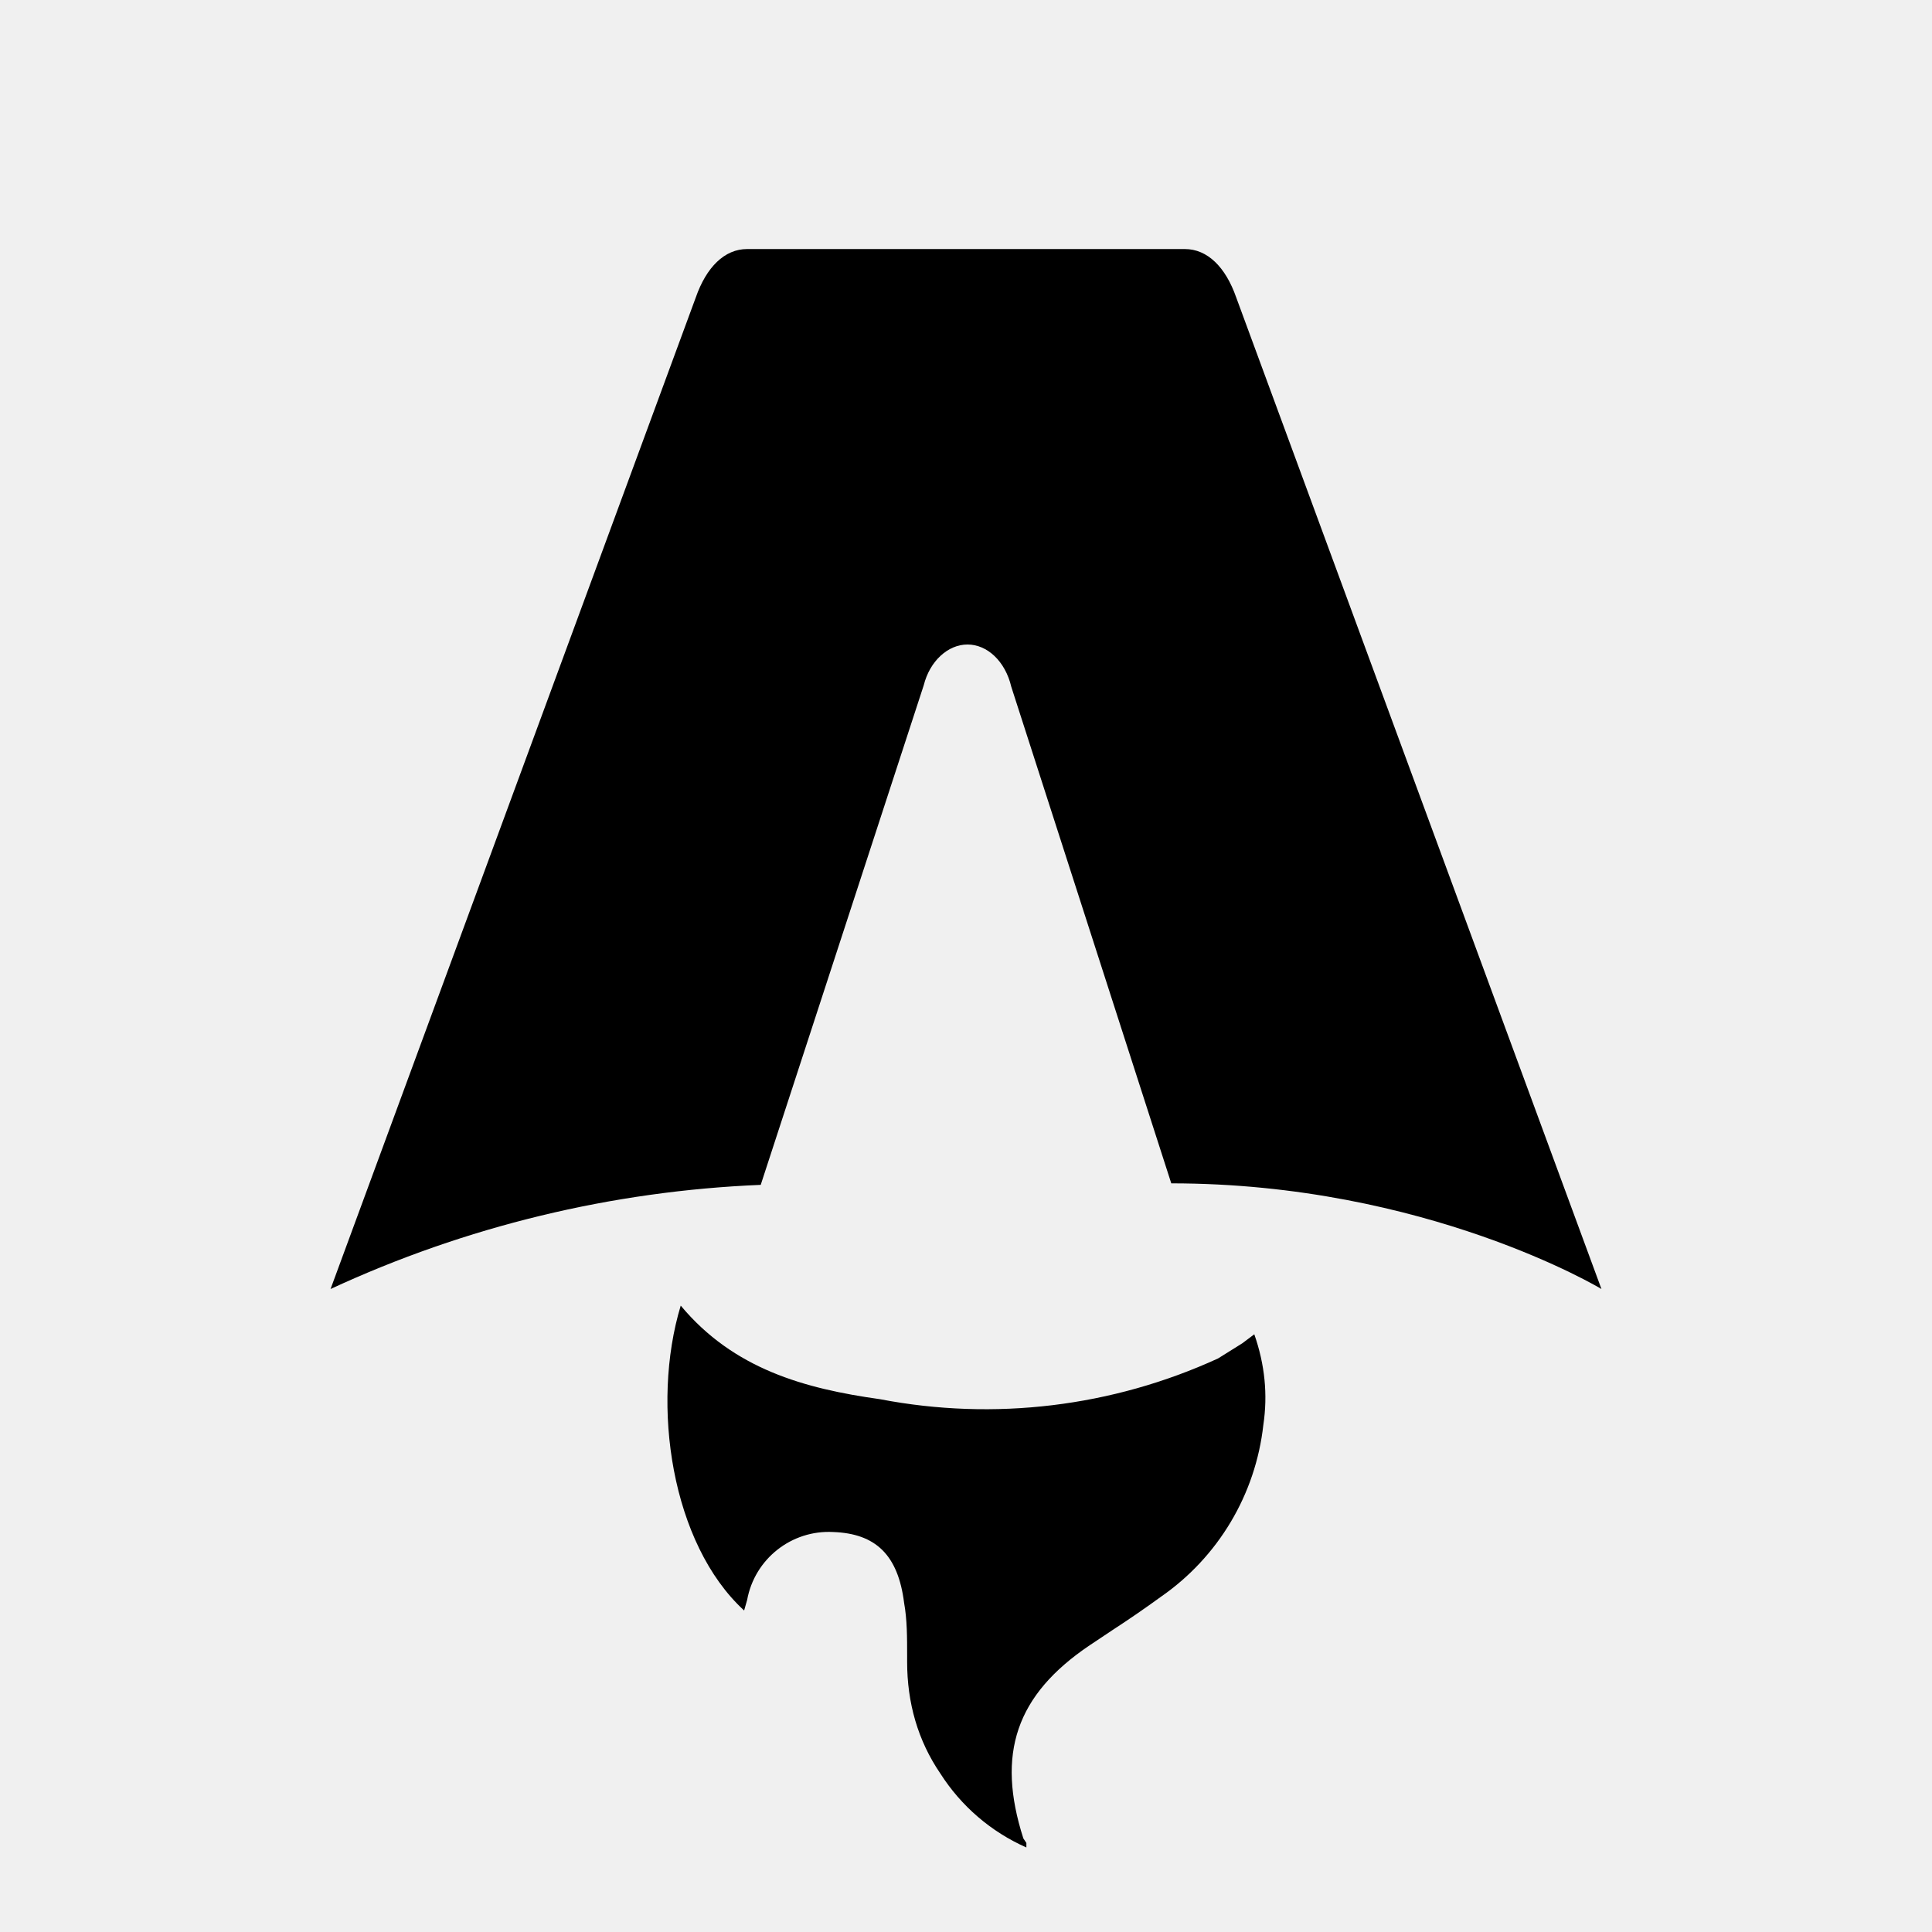
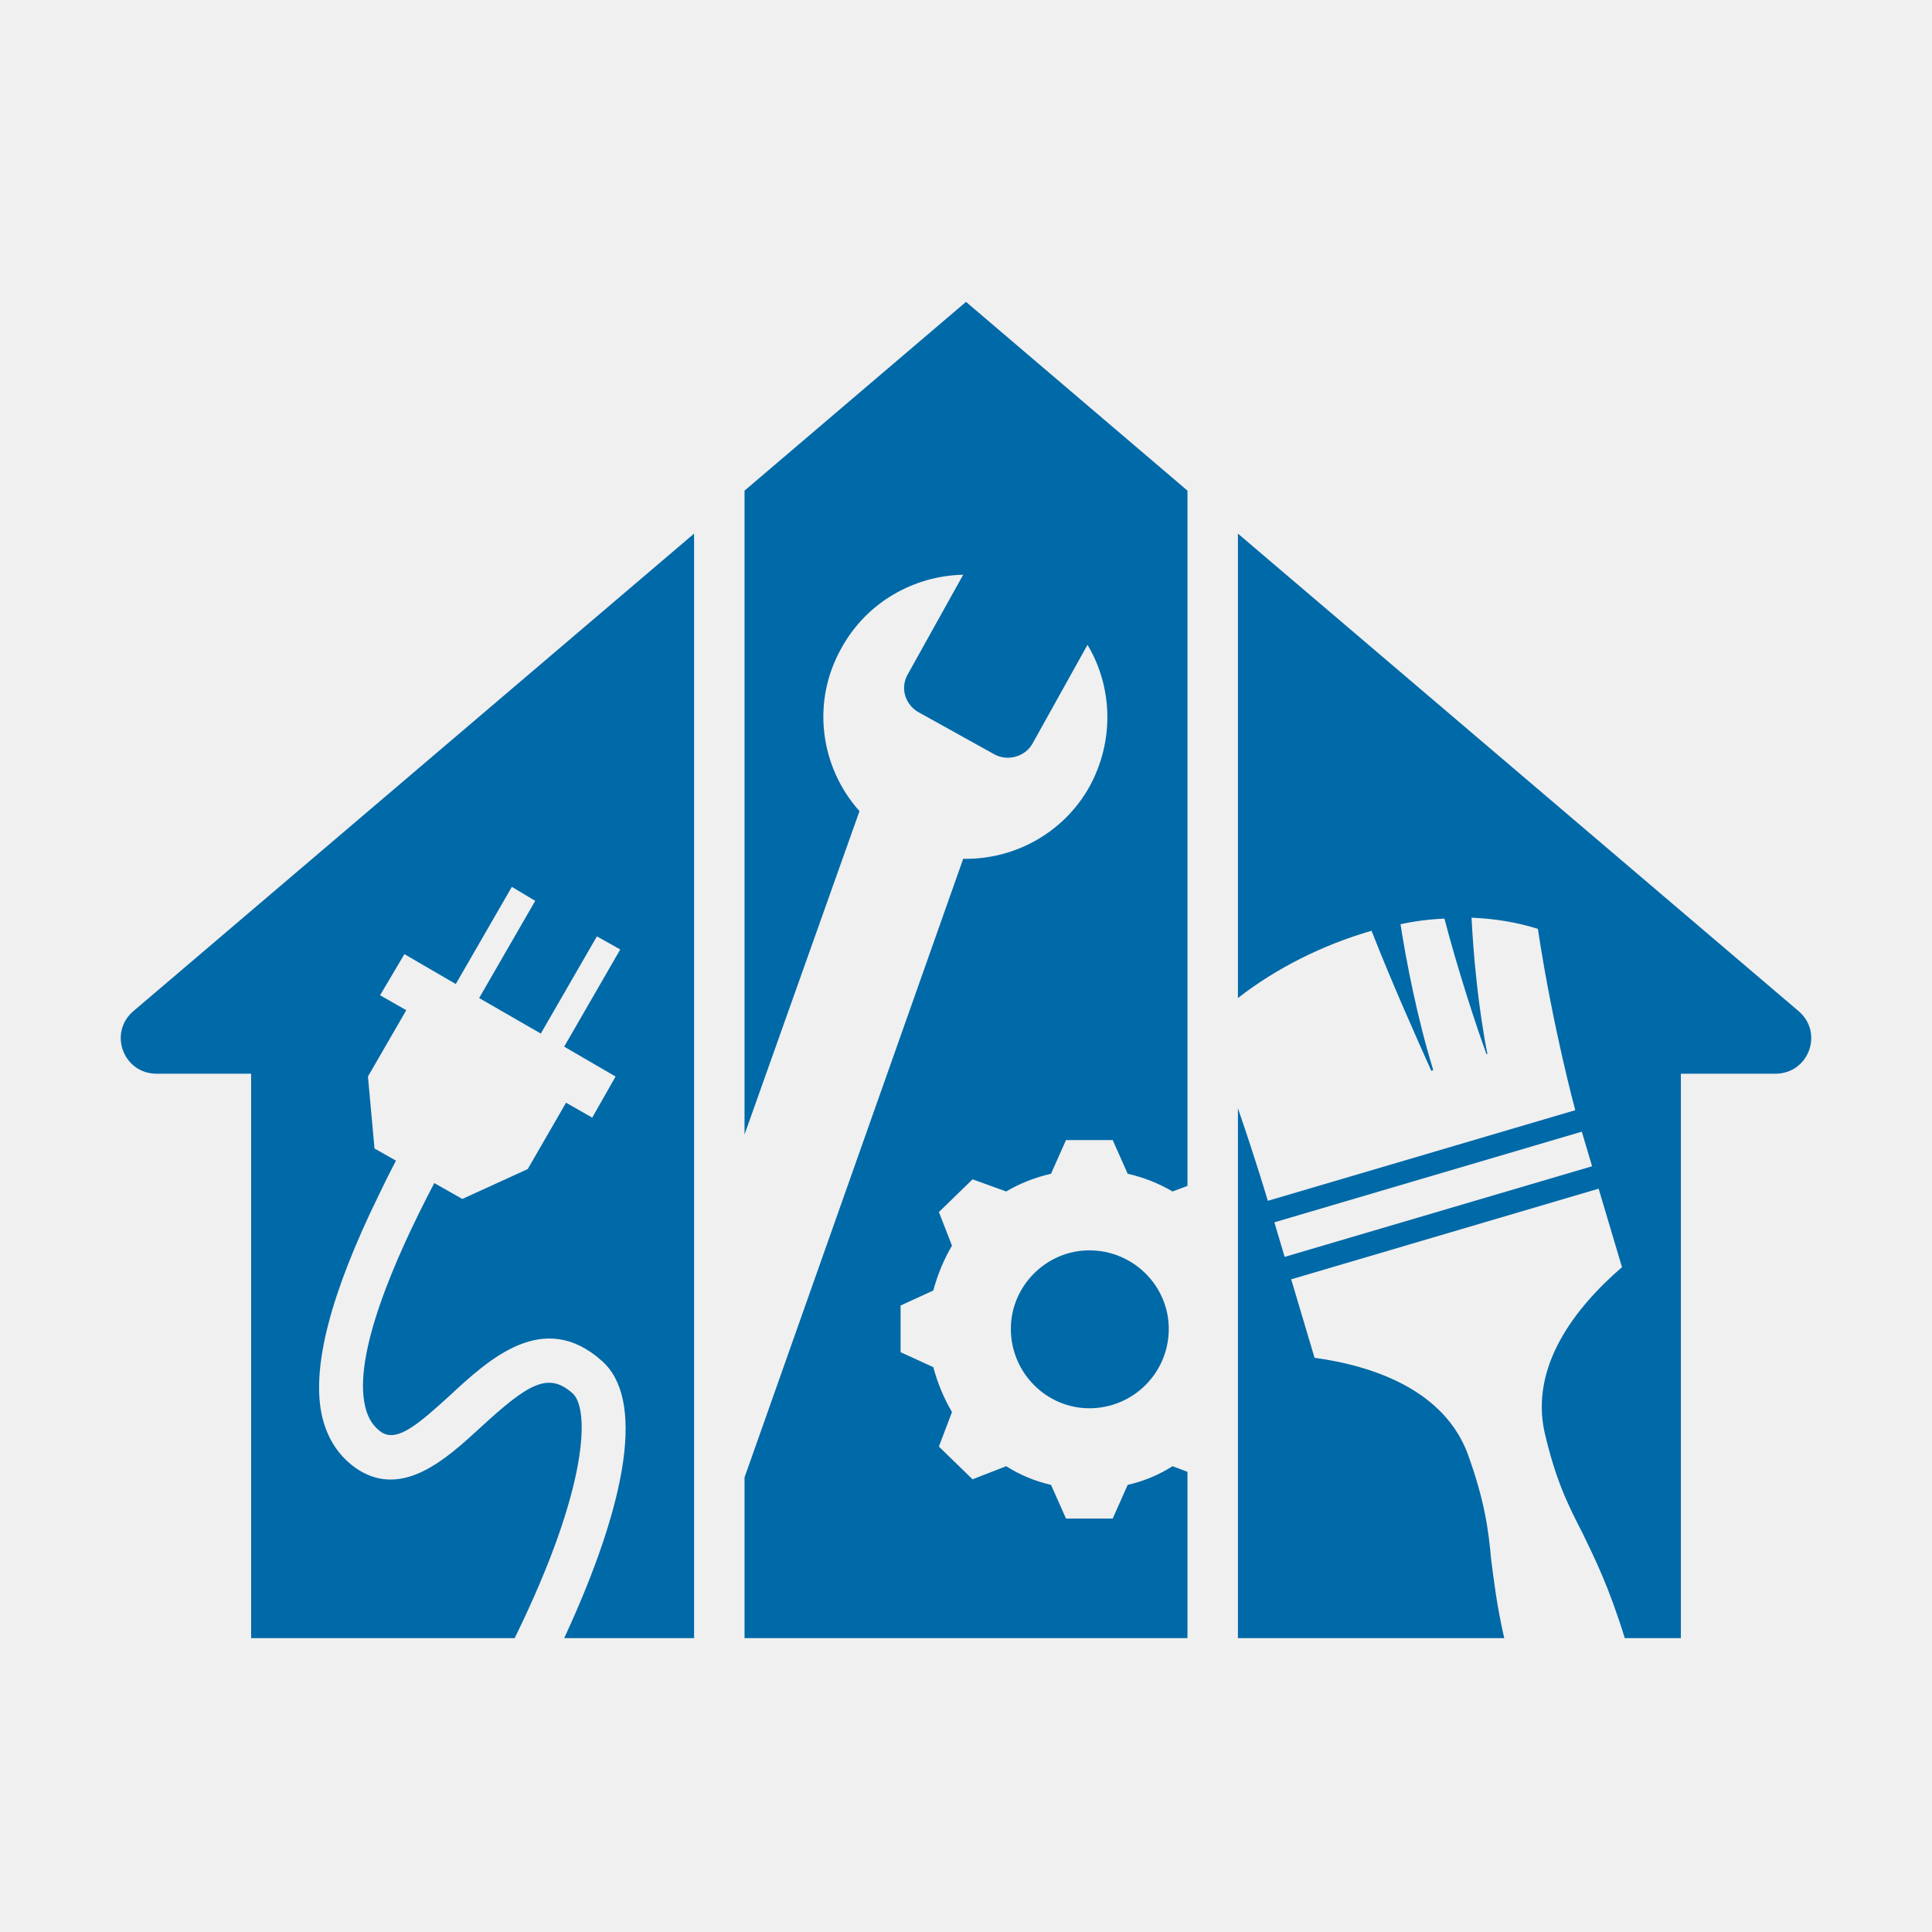
- <svg xmlns="http://www.w3.org/2000/svg" fill="none" viewBox="0 0 128 128">
-   <path d="M50.4 78.5a75.1 75.1 0 0 0-28.5 6.9l24.2-65.7c.7-2 1.9-3.2 3.4-3.2h29c1.5 0 2.7 1.2 3.4 3.2l24.2 65.7s-11.6-7-28.5-7L67 45.5c-.4-1.7-1.6-2.8-2.9-2.8-1.3 0-2.5 1.1-2.9 2.7L50.4 78.5Zm-1.1 28.2Zm-4.2-20.2c-2 6.6-.6 15.8 4.2 20.2a17.5 17.5 0 0 1 .2-.7 5.5 5.5 0 0 1 5.7-4.5c2.8.1 4.3 1.5 4.7 4.7.2 1.1.2 2.3.2 3.5v.4c0 2.7.7 5.2 2.2 7.4a13 13 0 0 0 5.7 4.9v-.3l-.2-.3c-1.8-5.6-.5-9.5 4.4-12.8l1.5-1a73 73 0 0 0 3.2-2.2 16 16 0 0 0 6.8-11.4c.3-2 .1-4-.6-6l-.8.6-1.6 1a37 37 0 0 1-22.4 2.7c-5-.7-9.7-2-13.2-6.2Z" />
-   <style>
-         path { fill: #000; }
-         @media (prefers-color-scheme: dark) {
-             path { fill: #FFF; }
-         }
-     </style>
+ <svg xmlns="http://www.w3.org/2000/svg" width="160" height="160" viewBox="0 0 160 160" fill="none">
+   <path fill-rule="evenodd" clip-rule="evenodd" d="M98.341 121.89V135.665H61.659V122.354L79.768 71.123C83.947 71.201 88.048 69.034 90.215 65.164C92.305 61.372 92.15 56.884 90.061 53.401L85.495 61.604C84.876 62.688 83.405 63.075 82.322 62.456L76.053 58.973C74.97 58.354 74.506 56.961 75.202 55.8L79.768 47.597C75.744 47.675 71.797 49.842 69.707 53.633C67.154 58.122 67.928 63.539 71.178 67.176L61.659 93.953V40.632L80 25L98.341 40.632V98.209L97.103 98.673C95.968 98.002 94.73 97.512 93.388 97.203L92.15 94.417H88.281L87.042 97.203C85.701 97.512 84.463 98.002 83.328 98.673L80.542 97.667L77.756 100.376L78.839 103.162C78.169 104.297 77.653 105.535 77.291 106.876L74.583 108.115V111.984L77.291 113.222C77.653 114.564 78.169 115.802 78.839 116.937L77.756 119.8L80.542 122.509L83.328 121.425C84.463 122.148 85.701 122.663 87.042 122.973L88.281 125.759H92.15L93.388 122.973C94.73 122.663 95.968 122.148 97.103 121.425L98.341 121.89ZM90.215 103.549C93.853 103.549 96.793 106.489 96.793 110.049C96.793 113.686 93.853 116.627 90.215 116.627C86.656 116.627 83.715 113.686 83.715 110.049C83.715 106.489 86.656 103.549 90.215 103.549Z" fill="#0069A8" />
+   <path d="M11.047 83.737C8.958 85.517 10.196 88.922 12.982 88.922H20.798V135.665H42.622C48.813 123.05 48.813 116.627 47.42 115.389C45.408 113.609 43.782 114.538 39.758 118.252C36.972 120.806 33.413 124.056 29.698 121.735C28.15 120.729 27.144 119.258 26.68 117.324C25.751 113.299 27.376 107.108 31.401 98.905C31.865 97.925 32.329 96.996 32.793 96.119L31.014 95.113L30.472 89.154L33.645 83.66L31.478 82.422L33.49 79.017L37.746 81.493L42.389 73.445L44.324 74.606L39.681 82.654L44.788 85.595L49.432 77.546L51.367 78.63L46.723 86.678L50.98 89.154L49.045 92.559L46.878 91.321L43.705 96.816L38.288 99.292L35.966 97.977C32.639 104.322 29.234 112.216 30.24 116.472C30.472 117.478 30.936 118.175 31.633 118.639C32.948 119.413 34.651 117.943 37.282 115.544C40.532 112.526 45.021 108.424 49.819 112.68C53.379 115.776 52.063 124.134 46.723 135.665H57.48V44.192L11.047 83.737Z" fill="#0069A8" />
+   <path fill-rule="evenodd" clip-rule="evenodd" d="M147.018 88.922H139.202V135.665H134.558C133.243 131.408 132.082 129.087 131.076 126.997C129.838 124.598 128.832 122.586 127.903 118.562C126.742 113.145 130.379 108.347 134.326 104.942L132.392 98.441L106.931 105.948L108.866 112.448C113.973 113.145 119.623 115.234 121.557 120.419C122.95 124.289 123.26 126.61 123.492 129.164C123.724 130.944 123.956 132.956 124.575 135.665H102.52V91.786C104.068 96.274 104.996 99.447 104.996 99.447L130.457 91.941C130.457 91.941 128.6 85.13 127.361 76.927C125.659 76.385 123.801 76.076 121.867 75.999C122.022 79.094 122.408 83.35 123.182 87.297H123.105C122.331 85.208 120.706 80.255 119.623 76.076C118.384 76.128 117.172 76.282 115.985 76.54C116.45 79.558 117.378 84.356 118.694 88.613L118.539 88.69C117.533 86.446 115.211 81.261 113.586 77.082C109.562 78.243 105.693 80.177 102.52 82.654V44.192L148.952 83.737C151.042 85.517 149.804 88.922 147.018 88.922ZM131.85 96.584L130.999 93.72L105.538 101.227L106.389 104.09L131.85 96.584Z" fill="#0069A8" />
</svg>
